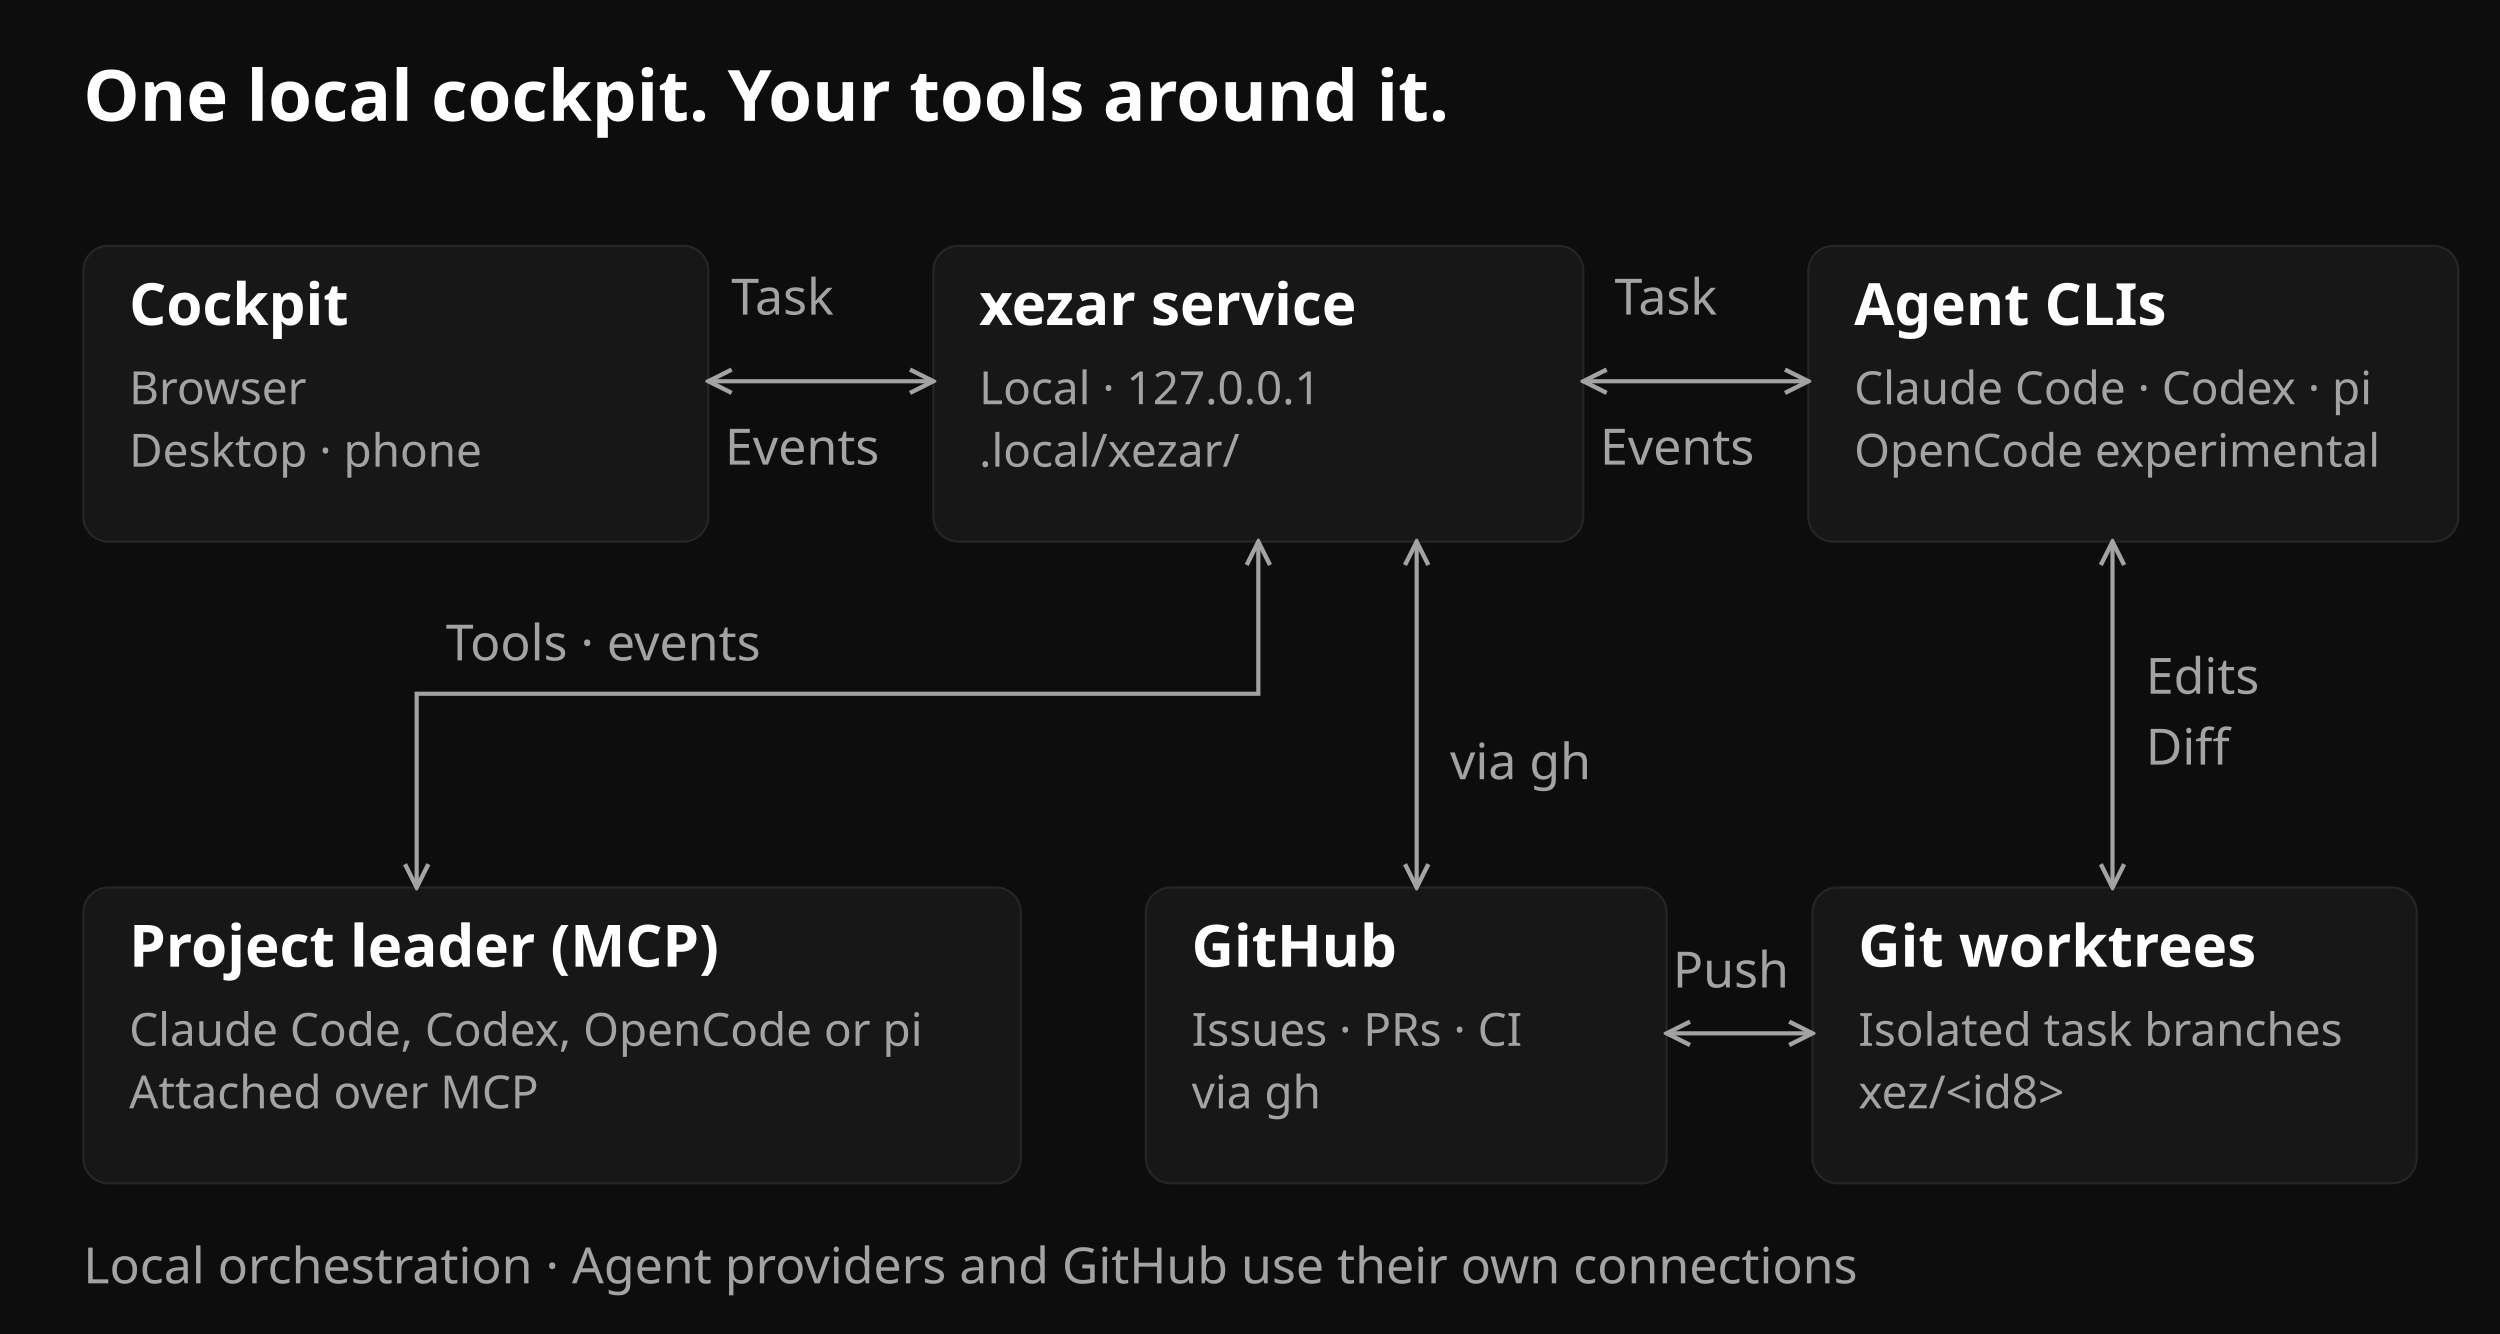
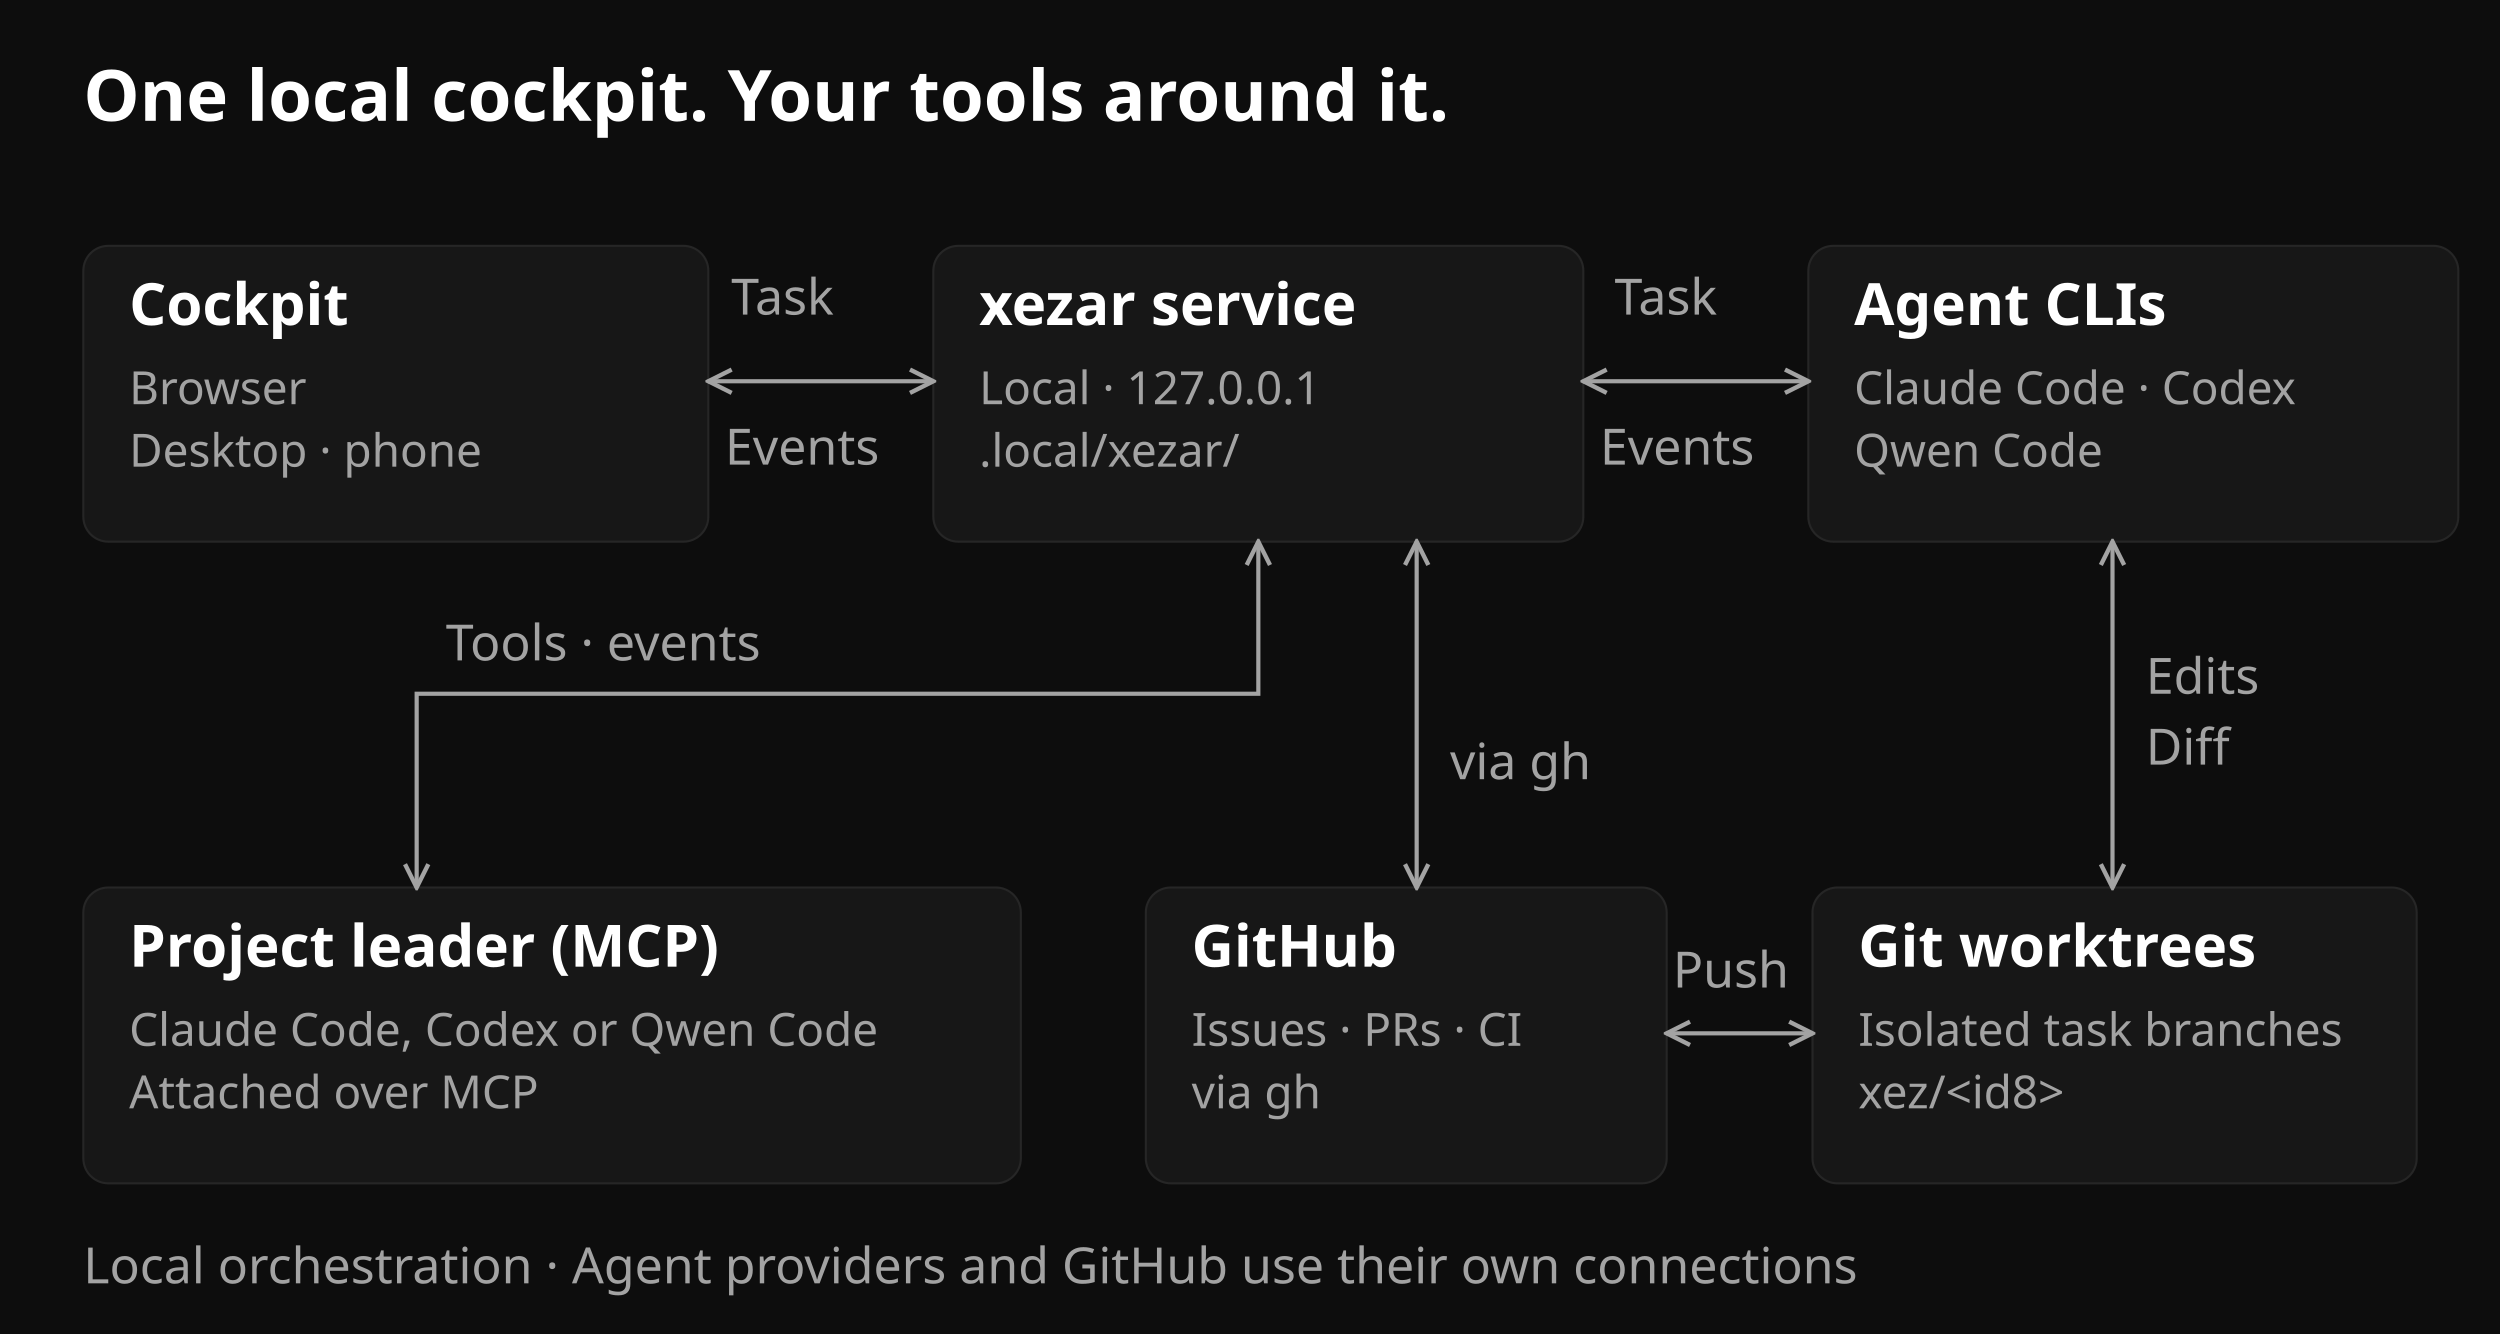
<svg xmlns="http://www.w3.org/2000/svg" width="1200" height="640" viewBox="0 0 1200 640" role="img" aria-labelledby="title desc" style="font-family: ui-sans-serif, system-ui, sans-serif">
  <defs>
    <marker id="arrow" viewBox="0 0 10 10" refX="9" refY="5" markerWidth="7" markerHeight="7" orient="auto-start-reverse">
      <path d="M1 1L9 5L1 9" fill="none" stroke="#a3a3a3" stroke-width="1.5" />
    </marker>
    <marker id="back" viewBox="0 0 10 10" refX="9" refY="5" markerWidth="7" markerHeight="7" orient="auto-start-reverse">
      <path d="M1 1L9 5L1 9" fill="none" stroke="#a3a3a3" stroke-width="1.5" />
    </marker>
  </defs>
  <rect x="0" y="0" width="1200" height="640" rx="0" fill="#0d0d0d" stroke="#0d0d0d" />
  <text x="40" y="58" font-size="34" font-weight="600" fill="#ffffff">One local cockpit. Your tools around it.</text>
  <rect x="40" y="118" width="300" height="142" rx="12" fill="#171717" stroke="#262626" />
  <text x="62" y="156" font-size="28" font-weight="600" fill="#ffffff">Cockpit</text>
  <text x="62" y="194" font-size="22" font-weight="400" fill="#a3a3a3">Browser</text>
  <text x="62" y="224" font-size="22" font-weight="400" fill="#a3a3a3">Desktop · phone</text>
  <rect x="448" y="118" width="312" height="142" rx="12" fill="#171717" stroke="#262626" />
  <text x="470" y="156" font-size="28" font-weight="600" fill="#ffffff">xezar service</text>
  <text x="470" y="194" font-size="22" font-weight="400" fill="#a3a3a3">Local · 127.0.0.1</text>
  <text x="470" y="224" font-size="22" font-weight="400" fill="#a3a3a3">.local/xezar/</text>
  <rect x="868" y="118" width="312" height="142" rx="12" fill="#171717" stroke="#262626" />
  <text x="890" y="156" font-size="28" font-weight="600" fill="#ffffff">Agent CLIs</text>
-   <text x="890" y="194" font-size="22" font-weight="400" fill="#a3a3a3">Claude Code · Codex · pi</text>
-   <text x="890" y="224" font-size="22" font-weight="400" fill="#a3a3a3">OpenCode experimental</text>
+   <text x="890" y="194" font-size="22" font-weight="400" fill="#a3a3a3">Claude Code · Codex</text>
+   <text x="890" y="224" font-size="22" font-weight="400" fill="#a3a3a3">Qwen Code</text>
  <path d="M340 183H448" fill="none" stroke="#a3a3a3" stroke-width="2" marker-start="url(#back)" marker-end="url(#arrow)" />
  <text x="351" y="151" font-size="24" font-weight="400" fill="#a3a3a3">Task</text>
  <text x="348" y="223" font-size="24" font-weight="400" fill="#a3a3a3">Events</text>
  <path d="M760 183H868" fill="none" stroke="#a3a3a3" stroke-width="2" marker-start="url(#back)" marker-end="url(#arrow)" />
  <text x="775" y="151" font-size="24" font-weight="400" fill="#a3a3a3">Task</text>
  <text x="768" y="223" font-size="24" font-weight="400" fill="#a3a3a3">Events</text>
  <rect x="40" y="426" width="450" height="142" rx="12" fill="#171717" stroke="#262626" />
  <text x="62" y="464" font-size="28" font-weight="600" fill="#ffffff">Project leader (MCP)</text>
-   <text x="62" y="502" font-size="22" font-weight="400" fill="#a3a3a3">Claude Code, Codex, OpenCode or pi</text>
+   <text x="62" y="502" font-size="22" font-weight="400" fill="#a3a3a3">Claude Code, Codex or Qwen Code</text>
  <text x="62" y="532" font-size="22" font-weight="400" fill="#a3a3a3">Attached over MCP</text>
  <rect x="550" y="426" width="250" height="142" rx="12" fill="#171717" stroke="#262626" />
  <text x="572" y="464" font-size="28" font-weight="600" fill="#ffffff">GitHub</text>
  <text x="572" y="502" font-size="22" font-weight="400" fill="#a3a3a3">Issues · PRs · CI</text>
  <text x="572" y="532" font-size="22" font-weight="400" fill="#a3a3a3">via gh</text>
  <rect x="870" y="426" width="290" height="142" rx="12" fill="#171717" stroke="#262626" />
  <text x="892" y="464" font-size="28" font-weight="600" fill="#ffffff">Git worktrees</text>
  <text x="892" y="502" font-size="22" font-weight="400" fill="#a3a3a3">Isolated task branches</text>
  <text x="892" y="532" font-size="22" font-weight="400" fill="#a3a3a3">xez/&lt;id8&gt;</text>
  <path d="M200 426V333H604V260" fill="none" stroke="#a3a3a3" stroke-width="2" marker-start="url(#back)" marker-end="url(#arrow)" />
  <text x="214" y="317" font-size="24" font-weight="400" fill="#a3a3a3">Tools · events</text>
  <path d="M1014 260V426" fill="none" stroke="#a3a3a3" stroke-width="2" marker-start="url(#back)" marker-end="url(#arrow)" />
  <text x="1030" y="333" font-size="24" font-weight="400" fill="#a3a3a3">Edits</text>
  <text x="1030" y="367" font-size="24" font-weight="400" fill="#a3a3a3">Diff</text>
  <path d="M800 496H870" fill="none" stroke="#a3a3a3" stroke-width="2" marker-start="url(#back)" marker-end="url(#arrow)" />
  <text x="803" y="474" font-size="24" font-weight="400" fill="#a3a3a3">Push</text>
  <path d="M680 260V426" fill="none" stroke="#a3a3a3" stroke-width="2" marker-start="url(#back)" marker-end="url(#arrow)" />
  <text x="696" y="374" font-size="24" fill="#a3a3a3">via gh</text>
  <text x="40" y="616" font-size="24" font-weight="400" fill="#a3a3a3">Local orchestration · Agent providers and GitHub use their own connections</text>
</svg>
